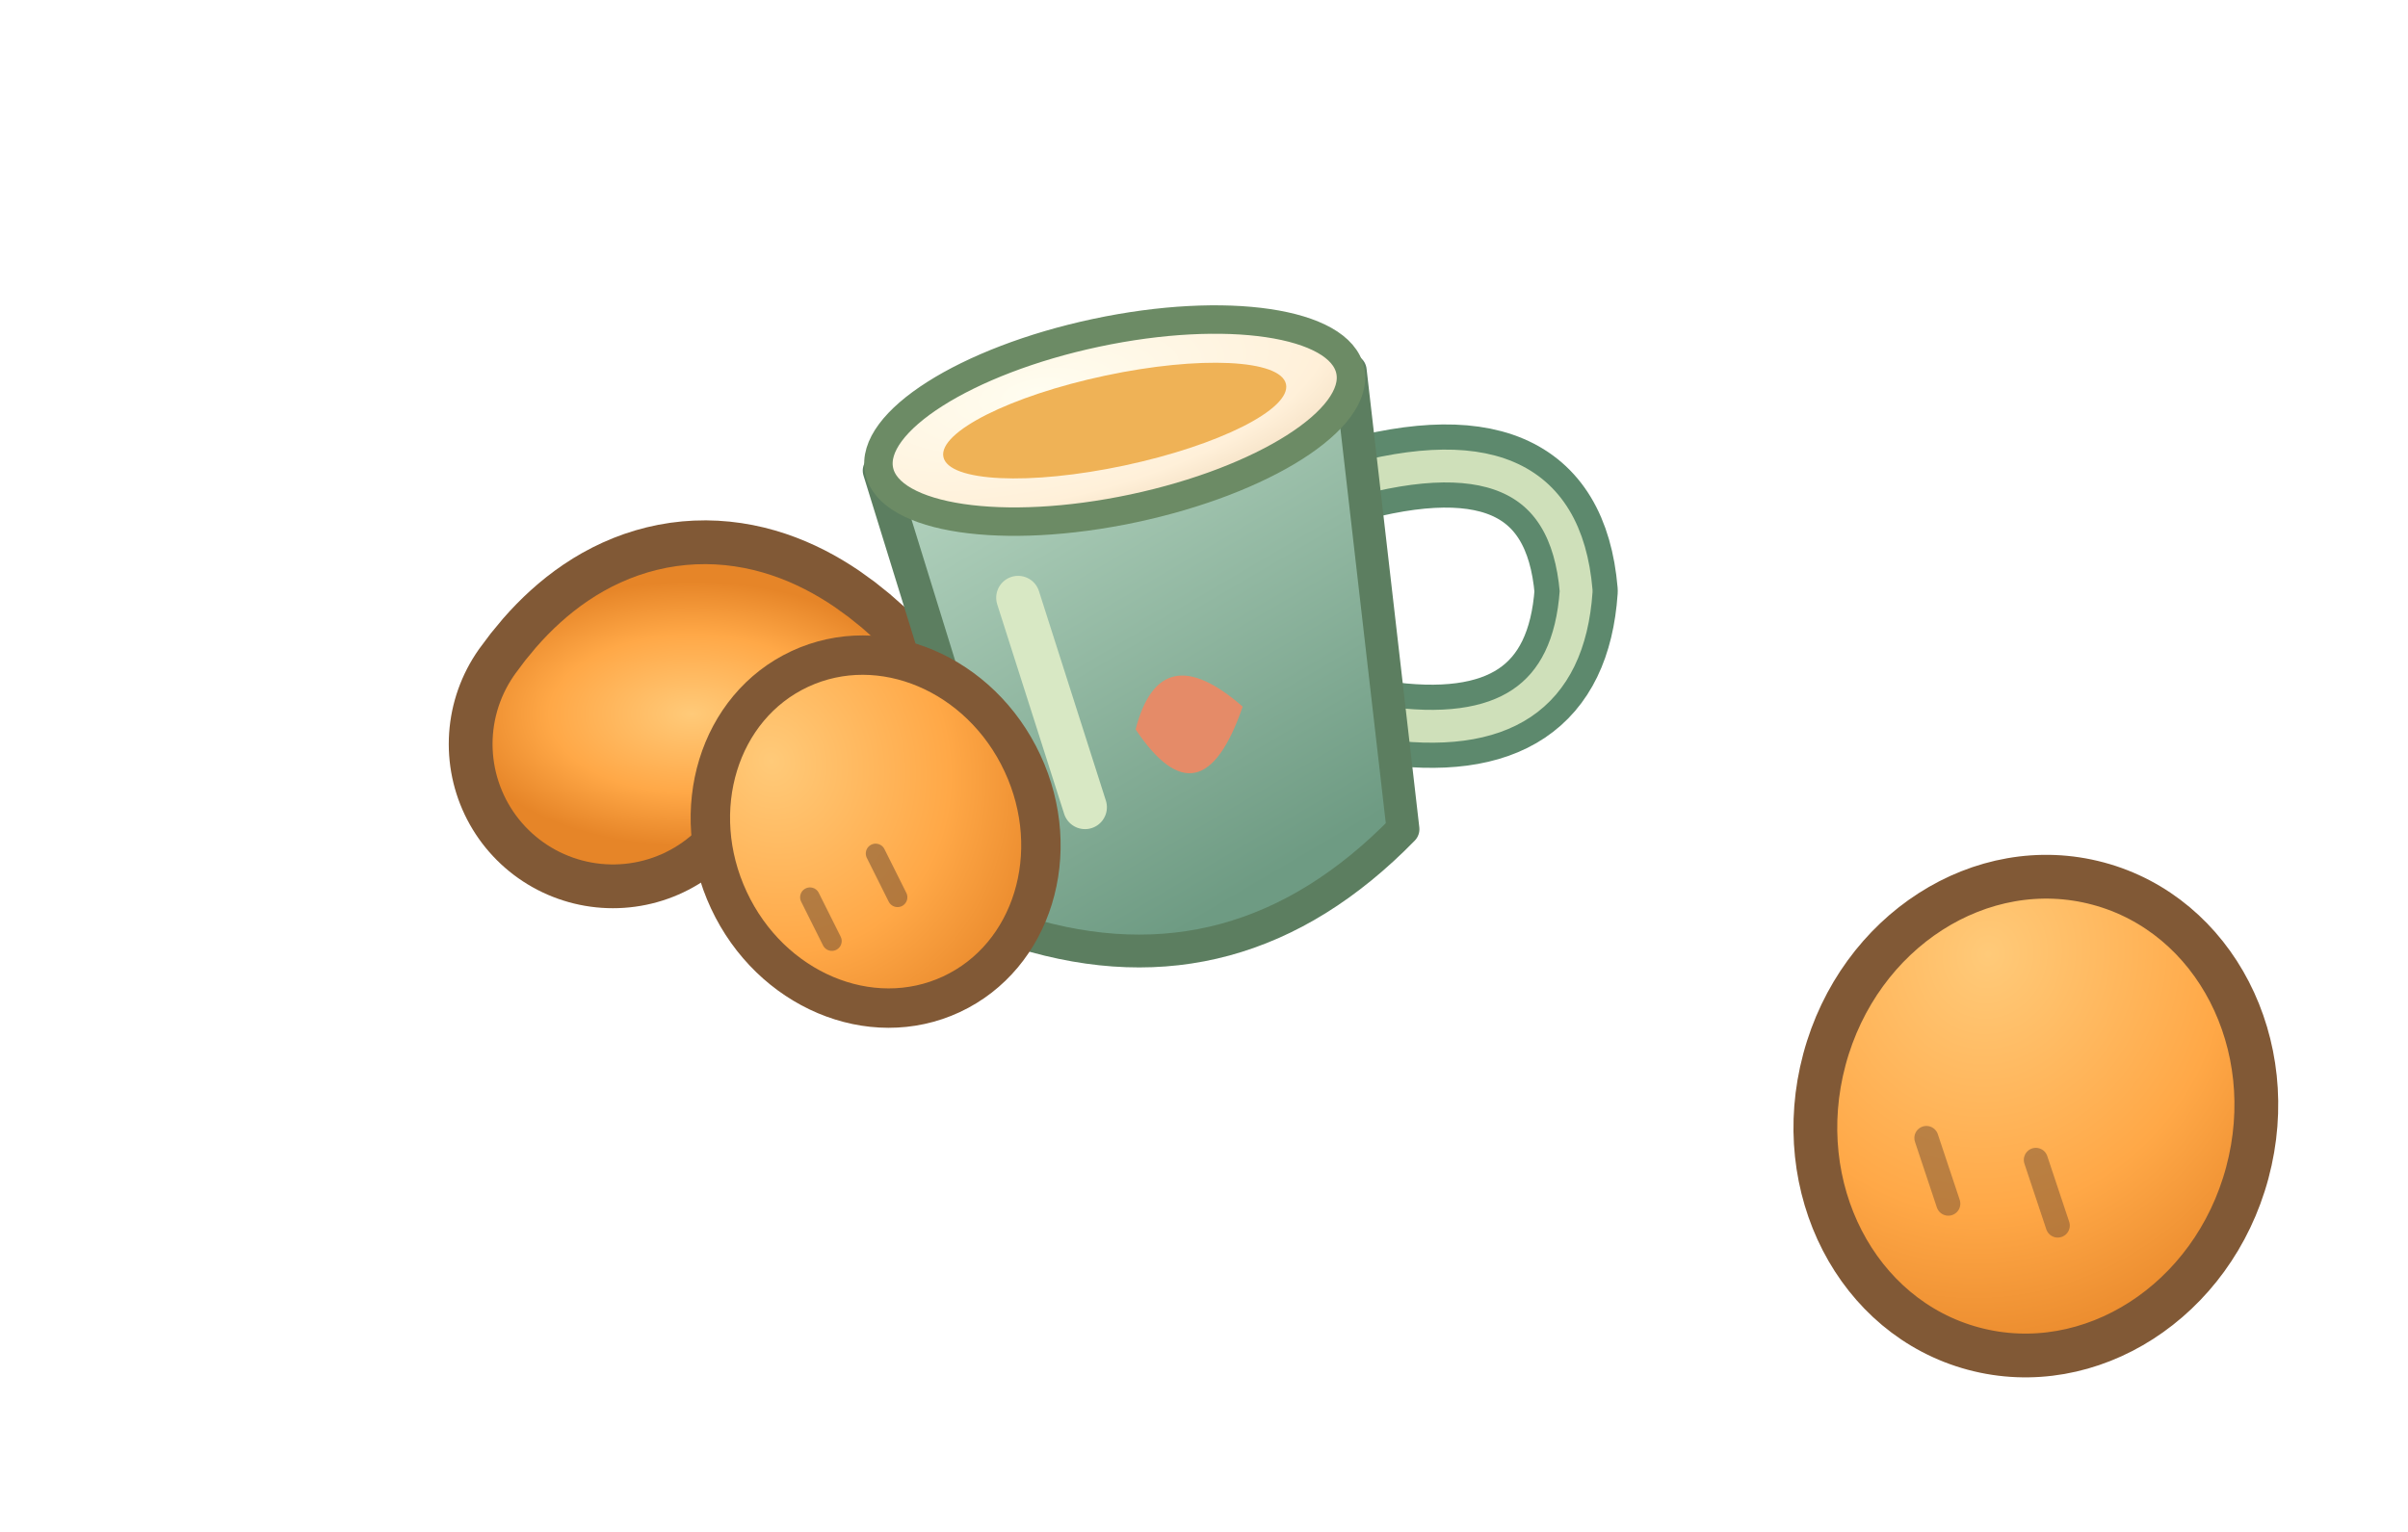
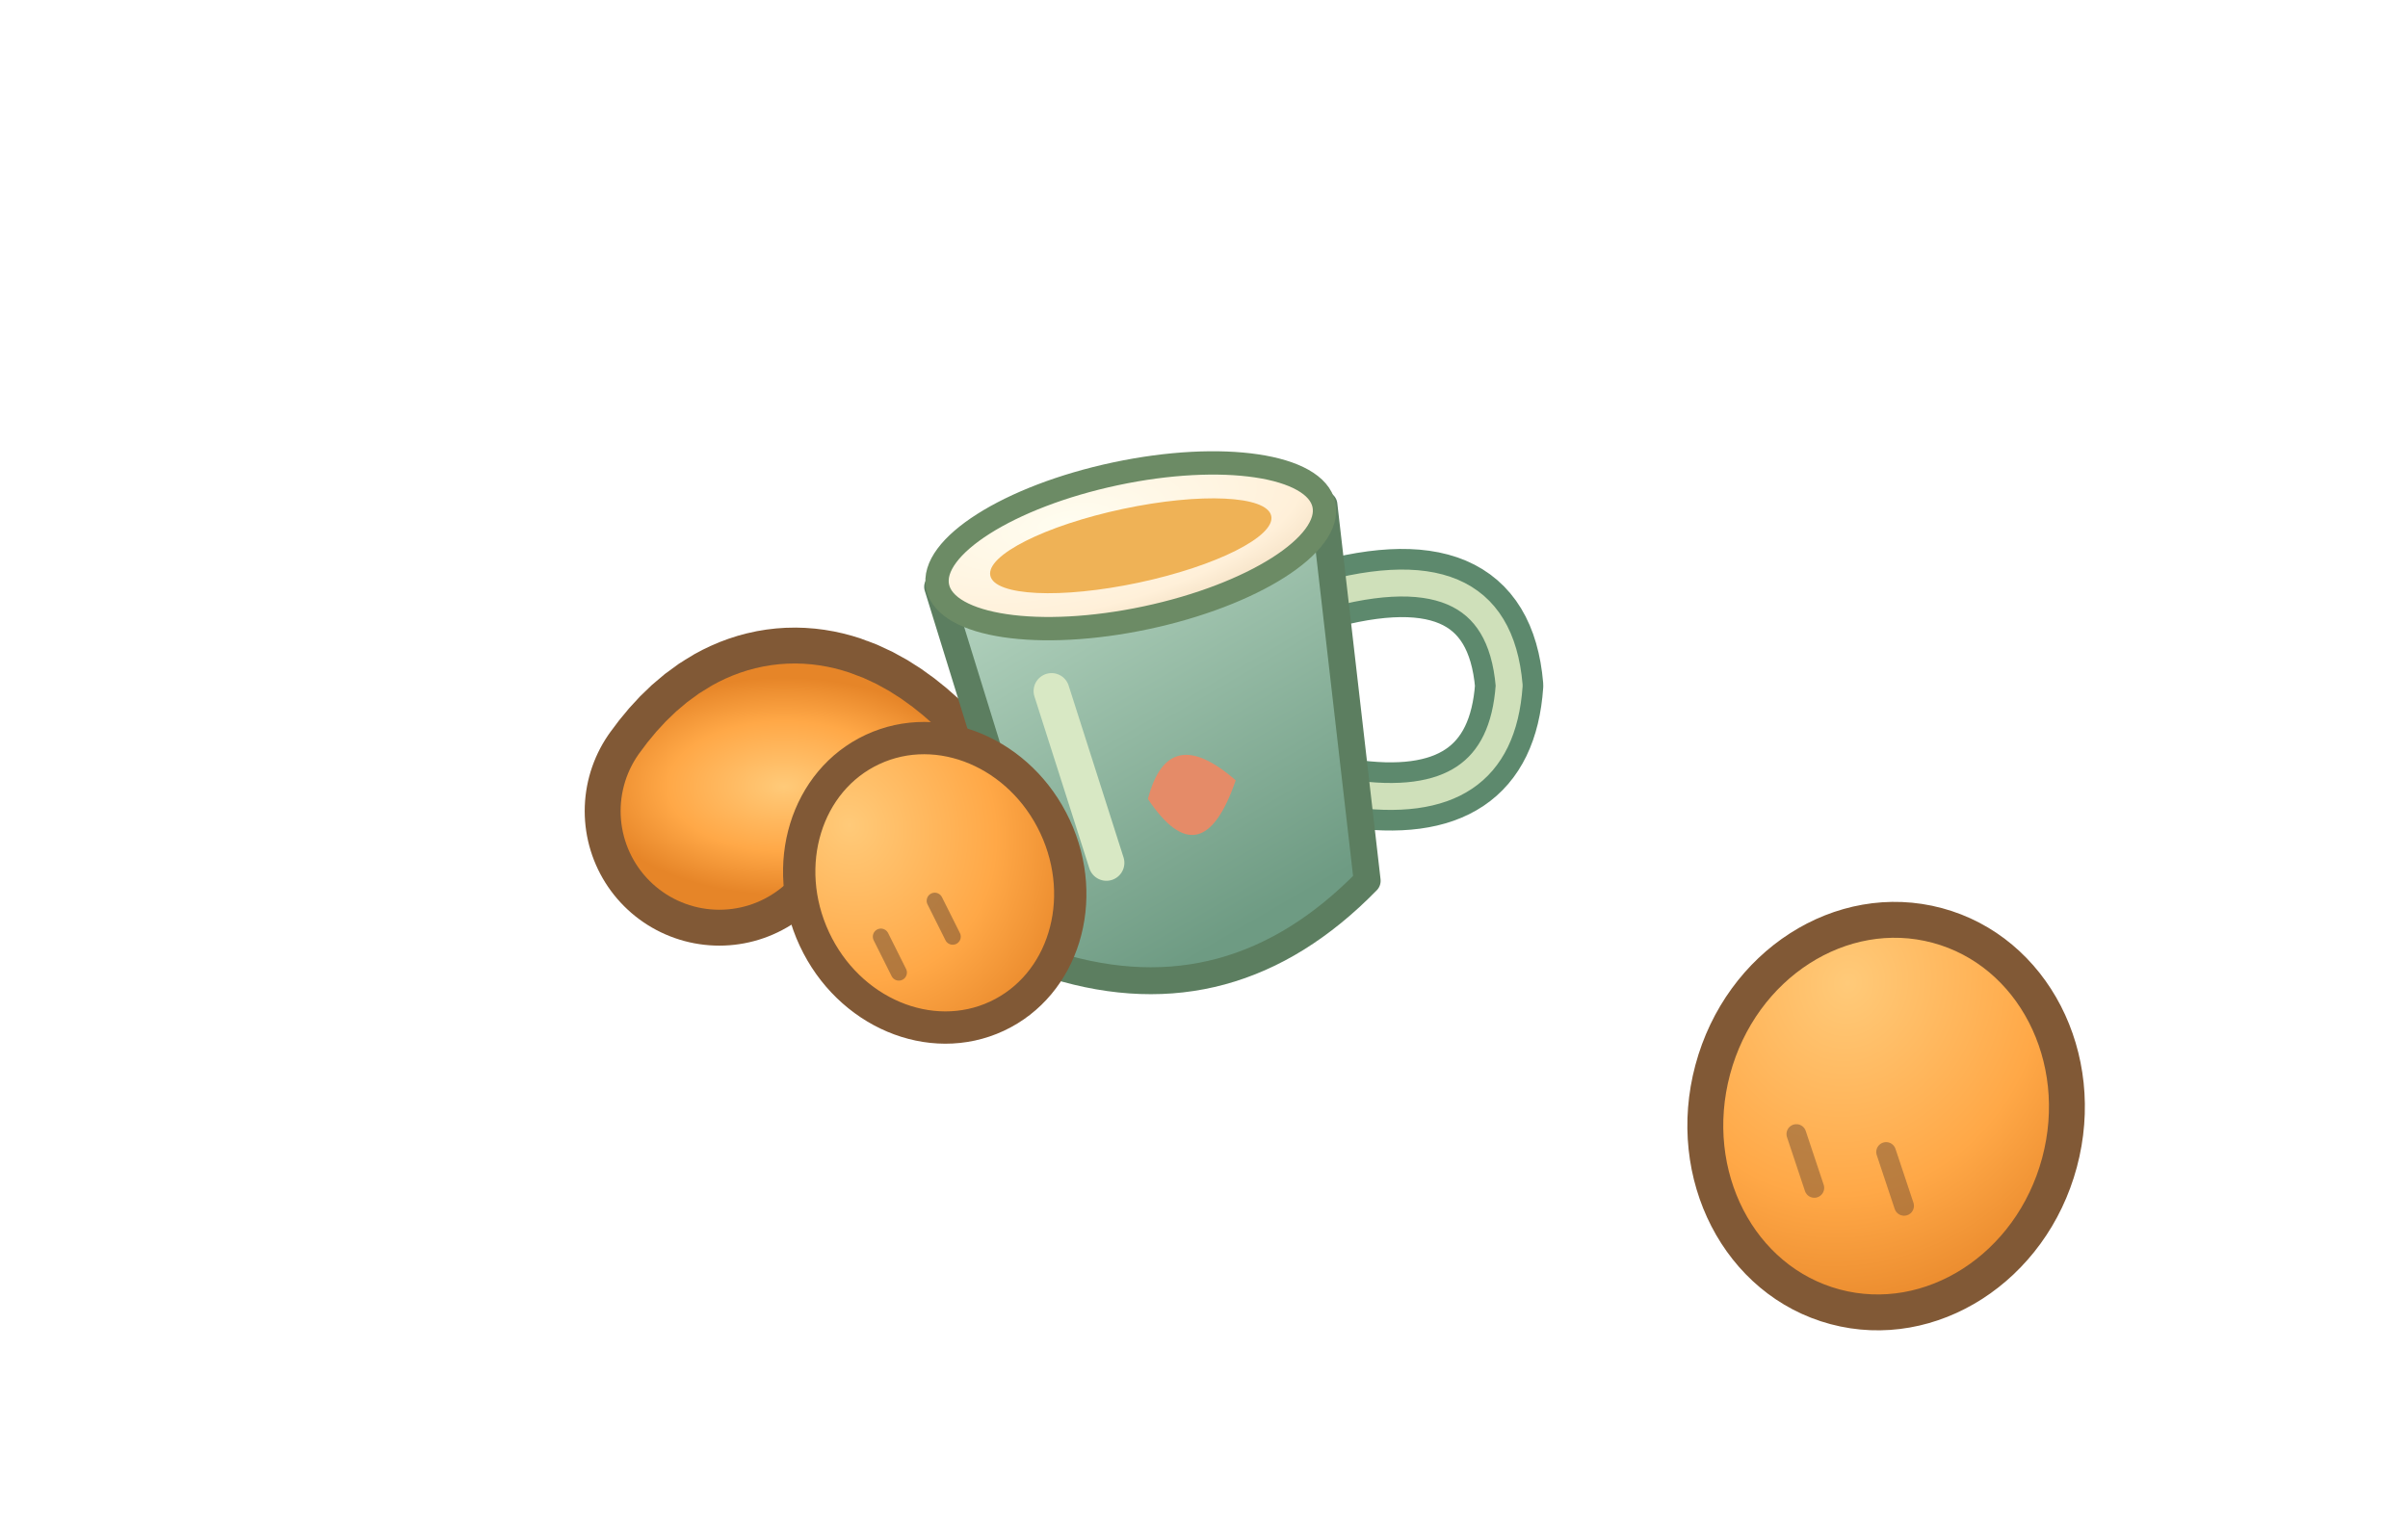
<svg xmlns="http://www.w3.org/2000/svg" width="110" height="70" viewBox="80 70 110 70">
  <defs>
    <linearGradient id="wood" x2=".2" y2="1">
      <stop stop-color="#f3c37c" />
      <stop offset=".52" stop-color="#df9f56" />
      <stop offset="1" stop-color="#b77736" />
    </linearGradient>
    <linearGradient id="woodTop" x2=".2" y2="1">
      <stop stop-color="#ffe0a5" />
      <stop offset=".7" stop-color="#edbd7d" />
      <stop offset="1" stop-color="#dea365" />
    </linearGradient>
    <linearGradient id="woodDark" x2="1" y2=".4">
      <stop stop-color="#ab692f" />
      <stop offset=".5" stop-color="#ce8e45" />
      <stop offset="1" stop-color="#8f552a" />
    </linearGradient>
    <radialGradient id="cream" cx=".35" cy=".25" r=".9">
      <stop stop-color="#fffdf0" />
      <stop offset=".68" stop-color="#fff0d9" />
      <stop offset="1" stop-color="#edd6b7" />
    </radialGradient>
    <radialGradient id="bunny" cx=".3" cy=".2" r=".9">
      <stop stop-color="#fffaf0" />
      <stop offset=".72" stop-color="#fff0dc" />
      <stop offset="1" stop-color="#efc8ac" />
    </radialGradient>
    <radialGradient id="fox" cx=".3" cy=".2" r=".9">
      <stop stop-color="#ffca79" />
      <stop offset=".6" stop-color="#ffa847" />
      <stop offset="1" stop-color="#e68528" />
    </radialGradient>
    <radialGradient id="bear" cx=".3" cy=".2" r=".9">
      <stop stop-color="#eac18a" />
      <stop offset=".6" stop-color="#dca46b" />
      <stop offset="1" stop-color="#bc7848" />
    </radialGradient>
    <radialGradient id="cat" cx=".3" cy=".2" r=".9">
      <stop stop-color="#ebd2b2" />
      <stop offset=".65" stop-color="#cfa98a" />
      <stop offset="1" stop-color="#af856c" />
    </radialGradient>
    <radialGradient id="ink" cx=".25" cy=".1" r="1">
      <stop stop-color="#695644" />
      <stop offset="1" stop-color="#2f3328" />
    </radialGradient>
    <radialGradient id="leaf" cx=".25" cy=".2" r=".9">
      <stop stop-color="#bed272" />
      <stop offset=".5" stop-color="#90ad58" />
      <stop offset="1" stop-color="#537b3e" />
    </radialGradient>
    <linearGradient id="sage" x2=".4" y2="1">
      <stop stop-color="#bdd4a1" />
      <stop offset=".55" stop-color="#99b47c" />
      <stop offset="1" stop-color="#6f9060" />
    </linearGradient>
    <linearGradient id="mint" x2=".3" y2="1">
      <stop stop-color="#b6d5c1" />
      <stop offset="1" stop-color="#6e9b83" />
    </linearGradient>
    <linearGradient id="coral" x2=".3" y2="1">
      <stop stop-color="#ffd2ad" />
      <stop offset="1" stop-color="#ec9980" />
    </linearGradient>
    <linearGradient id="ceramic" x2=".4" y2="1">
      <stop stop-color="#fcf1df" />
      <stop offset="1" stop-color="#d6c3a7" />
    </linearGradient>
    <linearGradient id="metal" x2="1" y2=".3">
      <stop stop-color="#e8eee3" />
      <stop offset=".45" stop-color="#c9d0c4" />
      <stop offset="1" stop-color="#96a79a" />
    </linearGradient>
    <linearGradient id="terracotta" x2=".8" y2="1">
      <stop stop-color="#e8b475" />
      <stop offset=".45" stop-color="#cc894f" />
      <stop offset="1" stop-color="#a66836" />
    </linearGradient>
    <radialGradient id="skin" cx=".25" cy=".2" r=".9">
      <stop stop-color="#ffdcaa" />
      <stop offset=".7" stop-color="#f4b77b" />
      <stop offset="1" stop-color="#dc9562" />
    </radialGradient>
    <linearGradient id="hair" x2=".5" y2="1">
      <stop stop-color="#947046" />
      <stop offset=".55" stop-color="#6a4a2f" />
      <stop offset="1" stop-color="#4b3b29" />
    </linearGradient>
    <radialGradient id="tomato" cx=".3" cy=".2" r=".9">
      <stop stop-color="#ffad70" />
      <stop offset=".45" stop-color="#ee7046" />
      <stop offset="1" stop-color="#cd4c2e" />
    </radialGradient>
    <linearGradient id="broth" x2=".2" y2="1">
      <stop stop-color="#f58a51" />
      <stop offset="1" stop-color="#dc552f" />
    </linearGradient>
    <linearGradient id="noodle" x2=".3" y2="1">
      <stop stop-color="#fff2af" />
      <stop offset=".45" stop-color="#f6cf65" />
      <stop offset="1" stop-color="#d99c38" />
    </linearGradient>
    <linearGradient id="berry" x2=".3" y2="1">
      <stop stop-color="#ee8e82" />
      <stop offset=".35" stop-color="#d45151" />
      <stop offset="1" stop-color="#a93943" />
    </linearGradient>
    <linearGradient id="juice" x2=".1" y2="1">
      <stop stop-color="#ffc667" />
      <stop offset="1" stop-color="#e89638" />
    </linearGradient>
  </defs>
  <g stroke="#815936" stroke-width="2.3" stroke-linecap="round" stroke-linejoin="round">
-     <path d="M108 104Q113 97 120 108" fill="none" stroke="#815936" stroke-width="15" />
-     <path d="M108 104Q113 97 120 108" fill="none" stroke="url(#fox)" stroke-width="11" />
-     <g transform="translate(133 99) rotate(-12)">
-       <path d="M9-5q11-1 10 7-2 7-10 4" fill="none" stroke="#5d896d" stroke-width="3.8" />
-       <path d="M9-5q11-1 10 7-2 7-10 4" fill="none" stroke="#cfe0ba" stroke-width="1.5" />
-       <path d="m-11-10 2 22q9 5 18-1l2-21" fill="url(#mint)" stroke="#5c7e60" stroke-width="1.5" />
-       <ellipse cy="-10" rx="11" ry="4.1" fill="url(#cream)" stroke="#6c8b65" stroke-width="1.3" />
-       <ellipse cy="-10" rx="8" ry="2.1" fill="#efb256" stroke="none" />
-       <path d="m-6-3 1 10" stroke="#d8e8c4" stroke-width="2" />
-       <path d="M-2 4q2-4 5 0-3 5-5 0" fill="#e58b68" stroke="none" />
+     <g transform="translate(135 121) scale(0.82) translate(-135 -121)">
+       <path d="M108 104Q113 97 120 108" fill="none" stroke="#815936" stroke-width="15" />
+       <path d="M108 104Q113 97 120 108" fill="none" stroke="url(#fox)" stroke-width="11" />
+       <g transform="translate(133 99) rotate(-12)">
+         <path d="M9-5q11-1 10 7-2 7-10 4" fill="none" stroke="#5d896d" stroke-width="3.8" />
+         <path d="M9-5q11-1 10 7-2 7-10 4" fill="none" stroke="#cfe0ba" stroke-width="1.5" />
+         <path d="m-11-10 2 22q9 5 18-1l2-21" fill="url(#mint)" stroke="#5c7e60" stroke-width="1.5" />
+         <ellipse cy="-10" rx="11" ry="4.1" fill="url(#cream)" stroke="#6c8b65" stroke-width="1.3" />
+         <ellipse cy="-10" rx="8" ry="2.1" fill="#efb256" stroke="none" />
+         <path d="m-6-3 1 10" stroke="#d8e8c4" stroke-width="2" />
+         <path d="M-2 4q2-4 5 0-3 5-5 0" fill="#e58b68" stroke="none" />
+       </g>
+       <ellipse cx="120" cy="108" rx="7.4" ry="8.2" transform="rotate(-25 120 108)" fill="url(#fox)" stroke="#815936" stroke-width="1.8" />
+       <path d="m117 111 1 2m2-4 1 2" stroke="#815936" stroke-width=".9" opacity=".6" />
+       <ellipse cx="173" cy="121" rx="10" ry="11" transform="rotate(15 173 121)" fill="url(#fox)" stroke="#815936" stroke-width="2" />
+       <path d="m168 122 1 3m4-2 1 3" stroke="#815936" stroke-width="1.1" opacity=".55" />
    </g>
-     <ellipse cx="120" cy="108" rx="7.4" ry="8.2" transform="rotate(-25 120 108)" fill="url(#fox)" stroke="#815936" stroke-width="1.8" />
-     <path d="m117 111 1 2m2-4 1 2" stroke="#815936" stroke-width=".9" opacity=".6" />
-     <ellipse cx="173" cy="121" rx="10" ry="11" transform="rotate(15 173 121)" fill="url(#fox)" stroke="#815936" stroke-width="2" />
-     <path d="m168 122 1 3m4-2 1 3" stroke="#815936" stroke-width="1.1" opacity=".55" />
  </g>
</svg>
